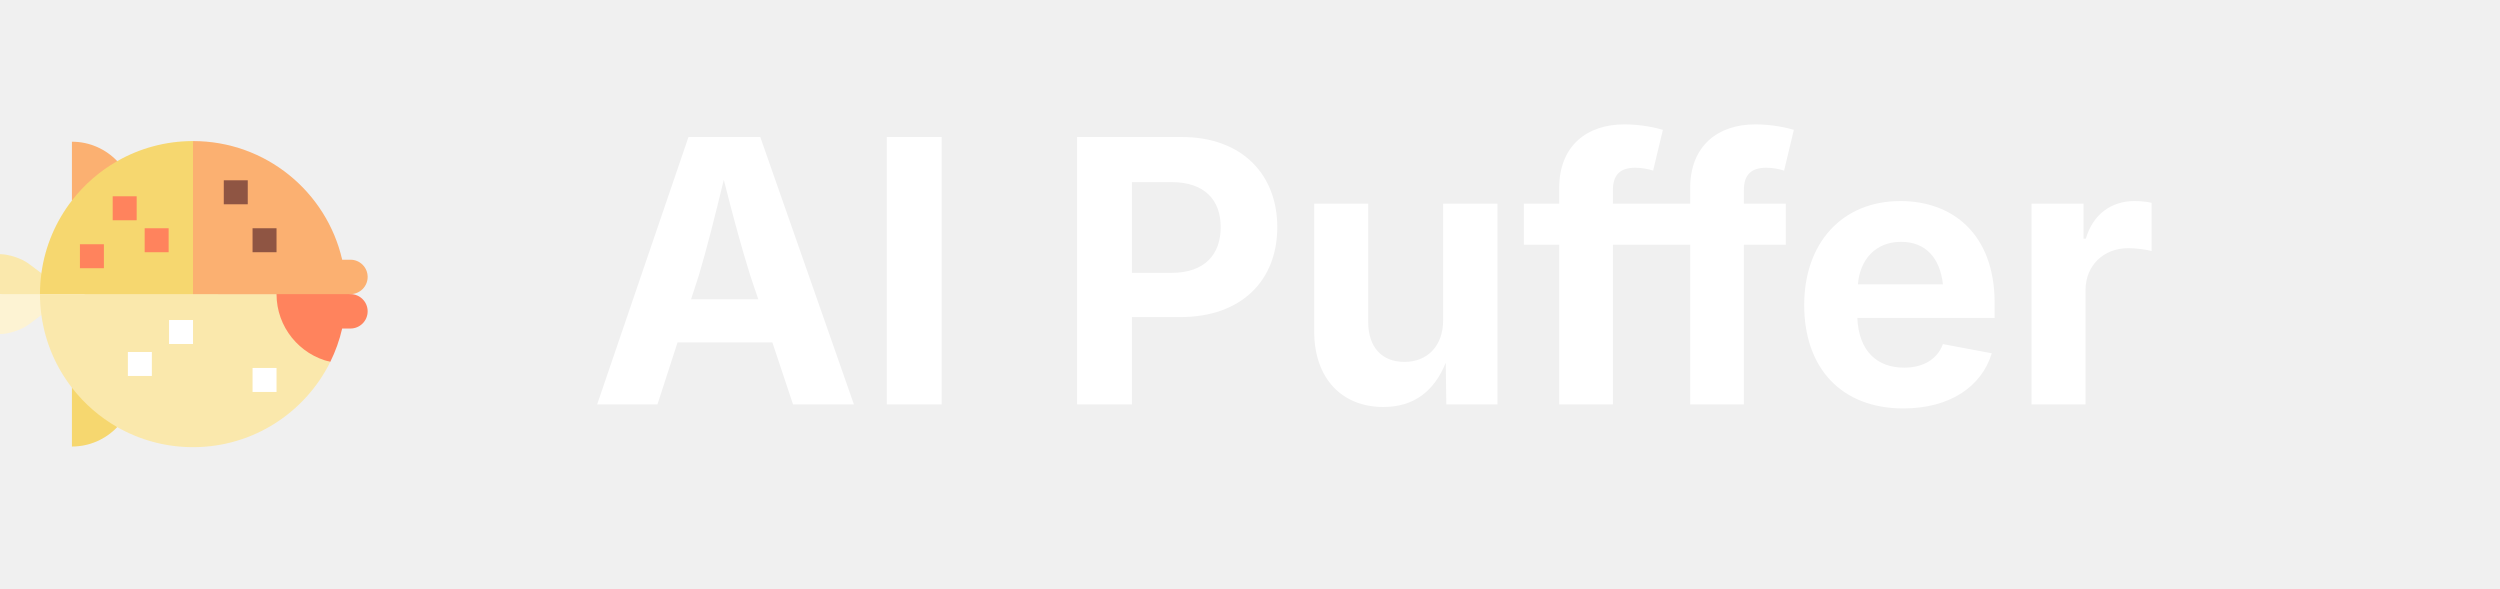
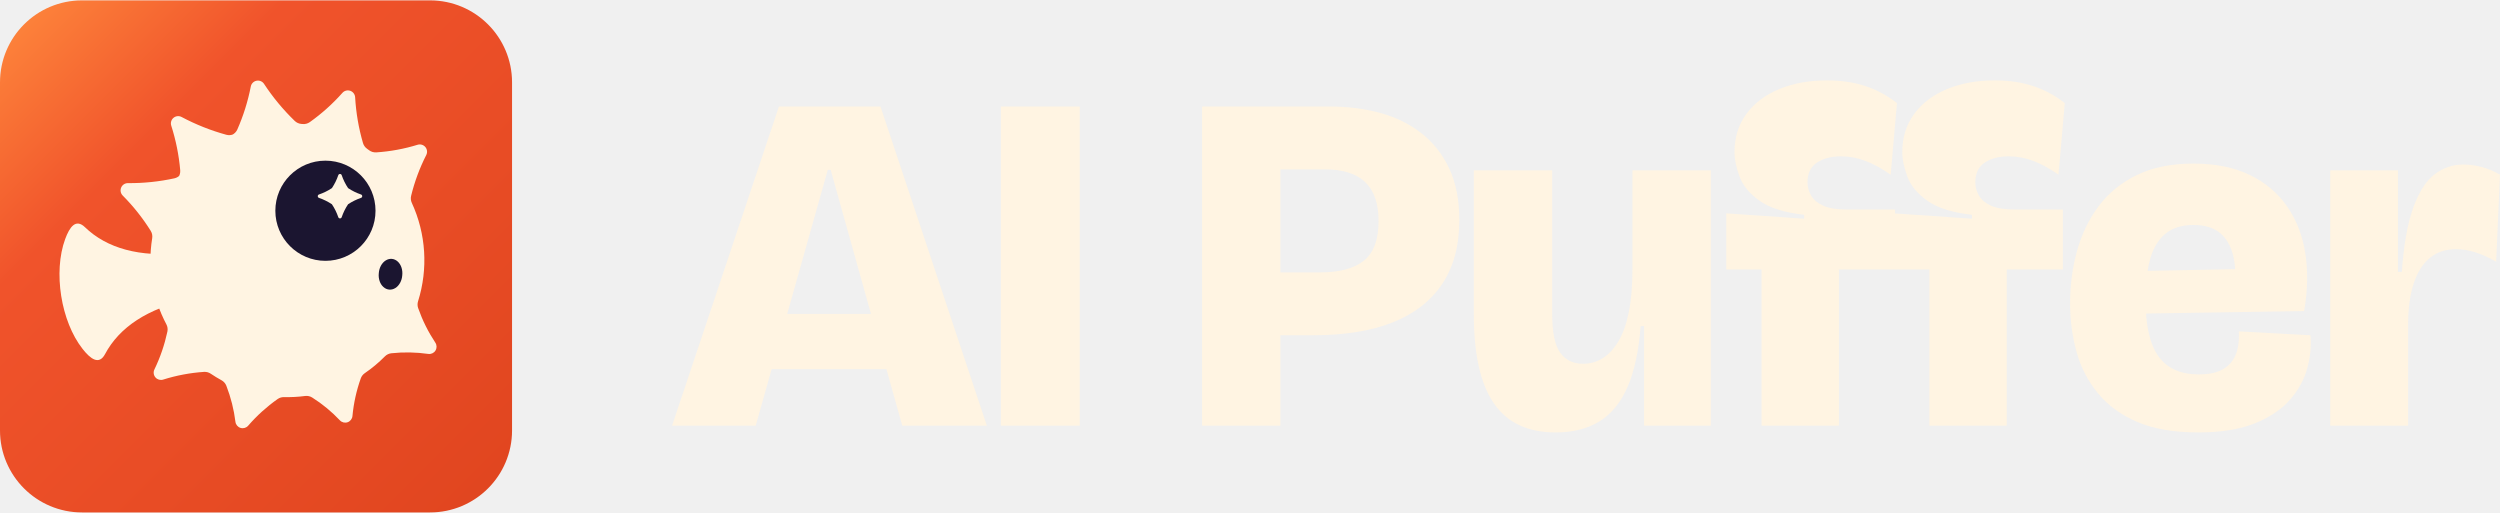
- <svg xmlns="http://www.w3.org/2000/svg" width="136" height="32" viewBox="0 0 136 32" fill="none" role="img" aria-label="AI Puffer">
-   <g transform="translate(0 6)">
-     <path fill="#fbb071" d="M 6.377 2.765 C 5.757 2.115 4.883 1.709 3.913 1.709 L 3.913 4.907 C 5 4.739 6.043 3.913 6.377 2.765 Z" />
-     <path fill="#fae8ac" d="M 2.252 8.862 L 1.565 8.348 C 1.183 8.061 0.478 7.826 0 7.826 L 0 10 L 3.652 11.043 C 3.304 10.522 2.696 9.435 2.252 8.862 Z" />
-     <path fill="#f6d76f" d="M 6.377 2.765 C 5.421 3.311 4.584 4.041 3.913 4.907 C 3.042 6.032 2.453 7.385 2.252 8.862 C 2.201 9.234 2.174 9.614 2.174 10 L 13.522 14.304 L 10.5 1.674 C 9 1.674 7.593 2.071 6.377 2.765 Z" />
-     <path fill="#fbb071" d="M 19.064 8.128 L 18.615 8.128 C 17.765 4.431 14.454 1.674 10.5 1.674 L 10.5 15.174 L 19.064 10 C 19.581 10 20 9.581 20 9.064 C 20 8.547 19.581 8.128 19.064 8.128 Z" />
-     <path fill="#fdf3d3" d="M -0 10 L -0 12.174 C 0.478 12.174 1.183 11.939 1.565 11.652 L 2.252 11.137 C 2.913 10.826 3.826 10.478 4.652 10 L -0 10 Z" />
-     <path fill="#ff835d" d="M 19.064 10 L 18.585 10 L 11.87 10 C 11.87 11.794 14.652 13.685 17.968 13.685 C 18.25 13.114 18.468 12.507 18.614 11.872 L 19.064 11.872 C 19.581 11.872 20 11.453 20 10.936 C 20 10.419 19.581 10 19.064 10 Z" />
-     <path fill="#ff835d" d="M 6.13 4.678 L 7.435 4.678 L 7.435 5.982 L 6.13 5.982 Z" />
-     <path fill="#ff835d" d="M 7.87 6.417 L 9.174 6.417 L 9.174 7.721 L 7.87 7.721 Z" />
-     <path fill="#ff835d" d="M 4.348 7.287 L 5.652 7.287 L 5.652 8.591 L 4.348 8.591 Z" />
-     <path fill="#f6d76f" d="M 3.913 12.348 L 3.913 18.291 C 4.883 18.291 5.757 17.885 6.377 17.235 C 5.609 15.783 4.522 13.739 3.913 12.348 Z" />
-     <path fill="#fae8ac" d="M 15.043 10 L 2.174 10 C 2.174 10.386 2.201 10.765 2.252 11.137 C 2.453 12.614 3.042 13.968 3.913 15.092 C 4.584 15.958 5.421 16.689 6.377 17.235 C 7.593 17.929 9 18.326 10.5 18.326 C 13.775 18.326 16.609 16.435 17.968 13.685 C 16.293 13.297 15.043 11.794 15.043 10 Z" />
-     <path fill="#8f5543" d="M 13.739 6.417 L 15.043 6.417 L 15.043 7.721 L 13.739 7.721 Z" />
-     <path fill="#8f5543" d="M 12.174 3.808 L 13.478 3.808 L 13.478 5.113 L 12.174 5.113 Z" />
-     <path fill="#ffffff" d="M 6.957 13.148 L 8.261 13.148 L 8.261 14.452 L 6.957 14.452 Z" />
-     <path fill="#ffffff" d="M 13.739 14.017 L 15.043 14.017 L 15.043 15.322 L 13.739 15.322 Z" />
-     <path fill="#ffffff" d="M 9.196 11.409 L 10.5 11.409 L 10.5 12.713 L 9.196 12.713 Z" />
+ <svg xmlns="http://www.w3.org/2000/svg" width="156" height="32" viewBox="0 0 156.235 32" role="img" aria-label="AI Puffer">
+   <g transform="scale(0.125)">
+     <defs>
+       <linearGradient id="tile" x1="0" y1="0" x2="256" y2="256" gradientUnits="userSpaceOnUse">
+         <stop offset="0" stop-color="#FF8A3D" />
+         <stop offset="0.28" stop-color="#F0532B" />
+         <stop offset="1" stop-color="#E0451F" />
+       </linearGradient>
+     </defs>
+     <rect id="tile-bg" width="256" height="256" rx="41" fill="url(#tile)" />
+     <path id="fish" fill="#FFF4E2" d="M91.11 126.29C69.81 128.58 53.36 123.91 42.49 113.41C37.87 108.95 34.81 113.29 32.59 119.31C26.53 135.76 30.45 160.49 41.3 174.26C45.27 179.31 49.52 182.49 52.53 176.82C59.63 163.47 73.83 153.95 94.8 149.54ZM205.88 101.22A5.35 5.35 0 0 1 205.54 97.71A93.95 93.95 0 0 1 213.11 77.31A3.64 3.64 0 0 0 208.79 72.18A90.45 90.45 0 0 1 188.12 75.99A5.35 5.35 0 0 1 184.57 74.95A68.48 68.48 0 0 0 183.5 74.17A5.35 5.35 0 0 1 181.47 71.31A103.27 103.27 0 0 1 177.55 48.43A3.64 3.64 0 0 0 171.19 46.23A96.78 96.78 0 0 1 154.89 60.86A5.35 5.35 0 0 1 151.2 61.81A68.48 68.48 0 0 0 150.54 61.75A5.35 5.35 0 0 1 147.36 60.27A109.06 109.06 0 0 1 132 41.73A3.64 3.64 0 0 0 125.39 43.04A101.24 101.24 0 0 1 118.65 64.55A5.35 5.35 0 0 1 115.92 67.28L116.69 66.94A5.35 5.35 0 0 1 113.17 67.19A109.38 109.38 0 0 1 90.78 58.29A3.64 3.64 0 0 0 85.61 62.61A102.5 102.5 0 0 1 90.1 84.92A5.35 5.35 0 0 1 89.04 88.61L90.23 87.08A5.35 5.35 0 0 1 87.19 88.96A104.68 104.68 0 0 1 63.95 91.36A3.64 3.64 0 0 0 61.34 97.56A100.51 100.51 0 0 1 75.35 115.22A5.35 5.35 0 0 1 76.09 118.91A68.48 68.48 0 0 0 83.18 161.96A5.35 5.35 0 0 1 83.69 165.59A84.1 84.1 0 0 1 77.19 184.54A3.64 3.64 0 0 0 81.56 189.59A87.69 87.69 0 0 1 102.01 185.73A5.35 5.35 0 0 1 105.36 186.64A68.48 68.48 0 0 0 110.75 189.92A5.35 5.35 0 0 1 113.17 192.68A75.69 75.69 0 0 1 117.71 210.71A3.64 3.64 0 0 0 124.07 212.64A81.26 81.26 0 0 1 138.8 199.31A5.35 5.35 0 0 1 142.01 198.34A68.48 68.48 0 0 0 152.55 197.78A5.35 5.35 0 0 1 156.11 198.57A71.68 71.68 0 0 1 169.94 209.97A3.64 3.64 0 0 0 176.21 207.81A77.4 77.4 0 0 1 180.36 189A5.35 5.35 0 0 1 182.37 186.38A68.48 68.48 0 0 0 192.43 177.98A5.35 5.35 0 0 1 195.67 176.42A74.35 74.35 0 0 1 214.11 176.75A3.64 3.64 0 0 0 217.66 171.14A78.18 78.18 0 0 1 209.05 153.83A5.35 5.35 0 0 1 209 150.46A68.48 68.48 0 0 0 205.88 101.22Z" />
+     <g id="face" fill="#1B1530">
+       <circle id="eye" cx="162.7" cy="105.17" r="25.04" />
+       <path id="mouth" d="M189.38 136.4A5.89 7.49 5 1 0 201.11 137.43A5.89 7.49 5 1 0 189.38 136.4Z" />
+     </g>
+     <path id="eye-highlight" fill="#FFF4E2" d="M174.02 101.93A27.75 27.75 0 0 1 180.49 98.74A0.9 0.9 0 0 0 180.49 97.04A27.75 27.75 0 0 1 174.02 93.85A27.75 27.75 0 0 1 170.83 87.38A0.9 0.9 0 0 0 169.13 87.38A27.75 27.75 0 0 1 165.94 93.85A27.75 27.75 0 0 1 159.47 97.04A0.9 0.9 0 0 0 159.47 98.74A27.75 27.75 0 0 1 165.94 101.93A27.75 27.75 0 0 1 169.13 108.4A0.9 0.9 0 0 0 170.83 108.4A27.75 27.75 0 0 1 174.02 101.93Z" />
  </g>
-   <text x="32" y="22" fill="#ffffff" font-family="Inter, ui-sans-serif, system-ui, -apple-system, BlinkMacSystemFont, 'Segoe UI', sans-serif" font-size="20" font-weight="750" letter-spacing="0">AI Puffer</text>
+   <path fill="#FFF4E2" transform="translate(42 5) scale(0.1912711) translate(-437.0 -96.06)" d="M437 208.87 471.92 104.59H505.1L539.86 208.87H512.21L488.82 125.29H487.88L464.33 208.87ZM456.75 190.39V172.37H523.27V190.39ZM544.44 208.87V104.59H570.19V208.87ZM629.29 179.33V158.79H648.72Q658.36 158.79 663.1 154.91Q667.84 151.04 667.84 142.04Q667.84 133.51 663.49 129.32Q659.15 125.13 650.3 125.13H629.29V104.59H651.72Q660.73 104.59 668.47 106.72Q676.21 108.86 681.98 113.44Q687.75 118.02 690.98 124.97Q694.22 131.93 694.22 141.72Q694.22 154.2 688.62 162.58Q683.01 170.95 672.42 175.14Q661.83 179.33 646.51 179.33ZM610.17 208.87V104.59H635.76V208.87ZM725.67 211.08Q712.08 211.08 705.52 201.6Q698.96 192.12 698.96 172.53V125.45H724.56V172.22Q724.56 181.38 727.17 185.01Q729.77 188.65 734.67 188.65Q738.15 188.65 741.07 186.83Q743.99 185.01 746.21 181.3Q748.42 177.59 749.6 171.74Q750.79 165.9 750.79 157.68V125.45H776.38V171.27V208.87H754.58V176.32H753.47Q752.53 188.49 749.21 196.15Q745.89 203.82 740.04 207.45Q734.2 211.08 725.67 211.08ZM792.97 208.87V157.84H781.44V139.51L806.88 141.25V139.98Q797.24 138.88 792.34 135.4Q787.44 131.93 785.78 127.5Q784.13 123.08 784.13 119.44Q784.13 112.33 788 107.04Q791.87 101.75 798.74 98.9Q805.61 96.06 814.3 96.06Q821.41 96.06 827.02 97.96Q832.63 99.85 837.21 103.49L835.16 126.87Q830.89 123.87 826.94 122.37Q822.99 120.87 818.89 120.87Q814.15 120.87 811.07 122.92Q807.98 124.97 807.98 129.4Q807.98 131.77 809.25 133.82Q810.51 135.88 813.28 137.06Q816.04 138.25 820.78 138.25H836.58V157.84H818.25V208.87ZM847.8 208.87V157.84H836.27V139.51L861.7 141.25V139.98Q852.07 138.88 847.17 135.4Q842.27 131.93 840.61 127.5Q838.95 123.08 838.95 119.44Q838.95 112.33 842.82 107.04Q846.69 101.75 853.57 98.9Q860.44 96.06 869.13 96.06Q876.24 96.06 881.85 97.96Q887.46 99.85 892.04 103.49L889.99 126.87Q885.72 123.87 881.77 122.37Q877.82 120.87 873.71 120.87Q868.97 120.87 865.89 122.92Q862.81 124.97 862.81 129.4Q862.81 131.77 864.07 133.82Q865.34 135.88 868.1 137.06Q870.87 138.25 875.61 138.25H891.41V157.84H873.08V208.87ZM935.65 211.08Q923.8 211.08 915.82 207.69Q907.84 204.29 902.94 198.36Q898.04 192.44 895.91 184.86Q893.78 177.27 893.78 168.9Q893.78 159.89 896.07 151.68Q898.36 143.46 903.18 137.06Q908 130.66 915.66 126.95Q923.32 123.24 934.07 123.24Q944.81 123.24 952.48 126.95Q960.14 130.66 964.72 137.3Q969.3 143.93 970.64 152.62Q971.99 161.31 970.25 171.43L909.74 172.37V158.47L950.66 157.68L947.34 165.74Q948.29 158.47 947.1 153.49Q945.92 148.52 942.76 145.91Q939.6 143.3 934.07 143.3Q928.22 143.3 924.75 146.3Q921.27 149.31 919.85 154.76Q918.43 160.21 918.43 167.63Q918.43 180.43 922.69 186.28Q926.96 192.12 935.81 192.12Q939.6 192.12 942.13 191.18Q944.65 190.23 946.23 188.41Q947.81 186.59 948.45 183.99Q949.08 181.38 948.92 178.06L972.3 179.33Q972.78 184.54 971.28 190.07Q969.78 195.6 965.67 200.34Q961.56 205.08 954.21 208.08Q946.87 211.08 935.65 211.08ZM978.78 208.87V163.53V125.45H1000.9V158.63H1002.17Q1003.11 145.36 1005.88 137.69Q1008.64 130.03 1012.83 126.79Q1017.02 123.55 1022.23 123.55Q1025.08 123.55 1028.16 124.34Q1031.24 125.13 1034.24 126.87L1032.98 155.31Q1029.5 153.26 1026.18 152.23Q1022.86 151.2 1019.86 151.2Q1014.81 151.2 1011.33 154.05Q1007.85 156.89 1006.04 162.42Q1004.22 167.95 1004.22 175.85V208.87Z" />
</svg>
